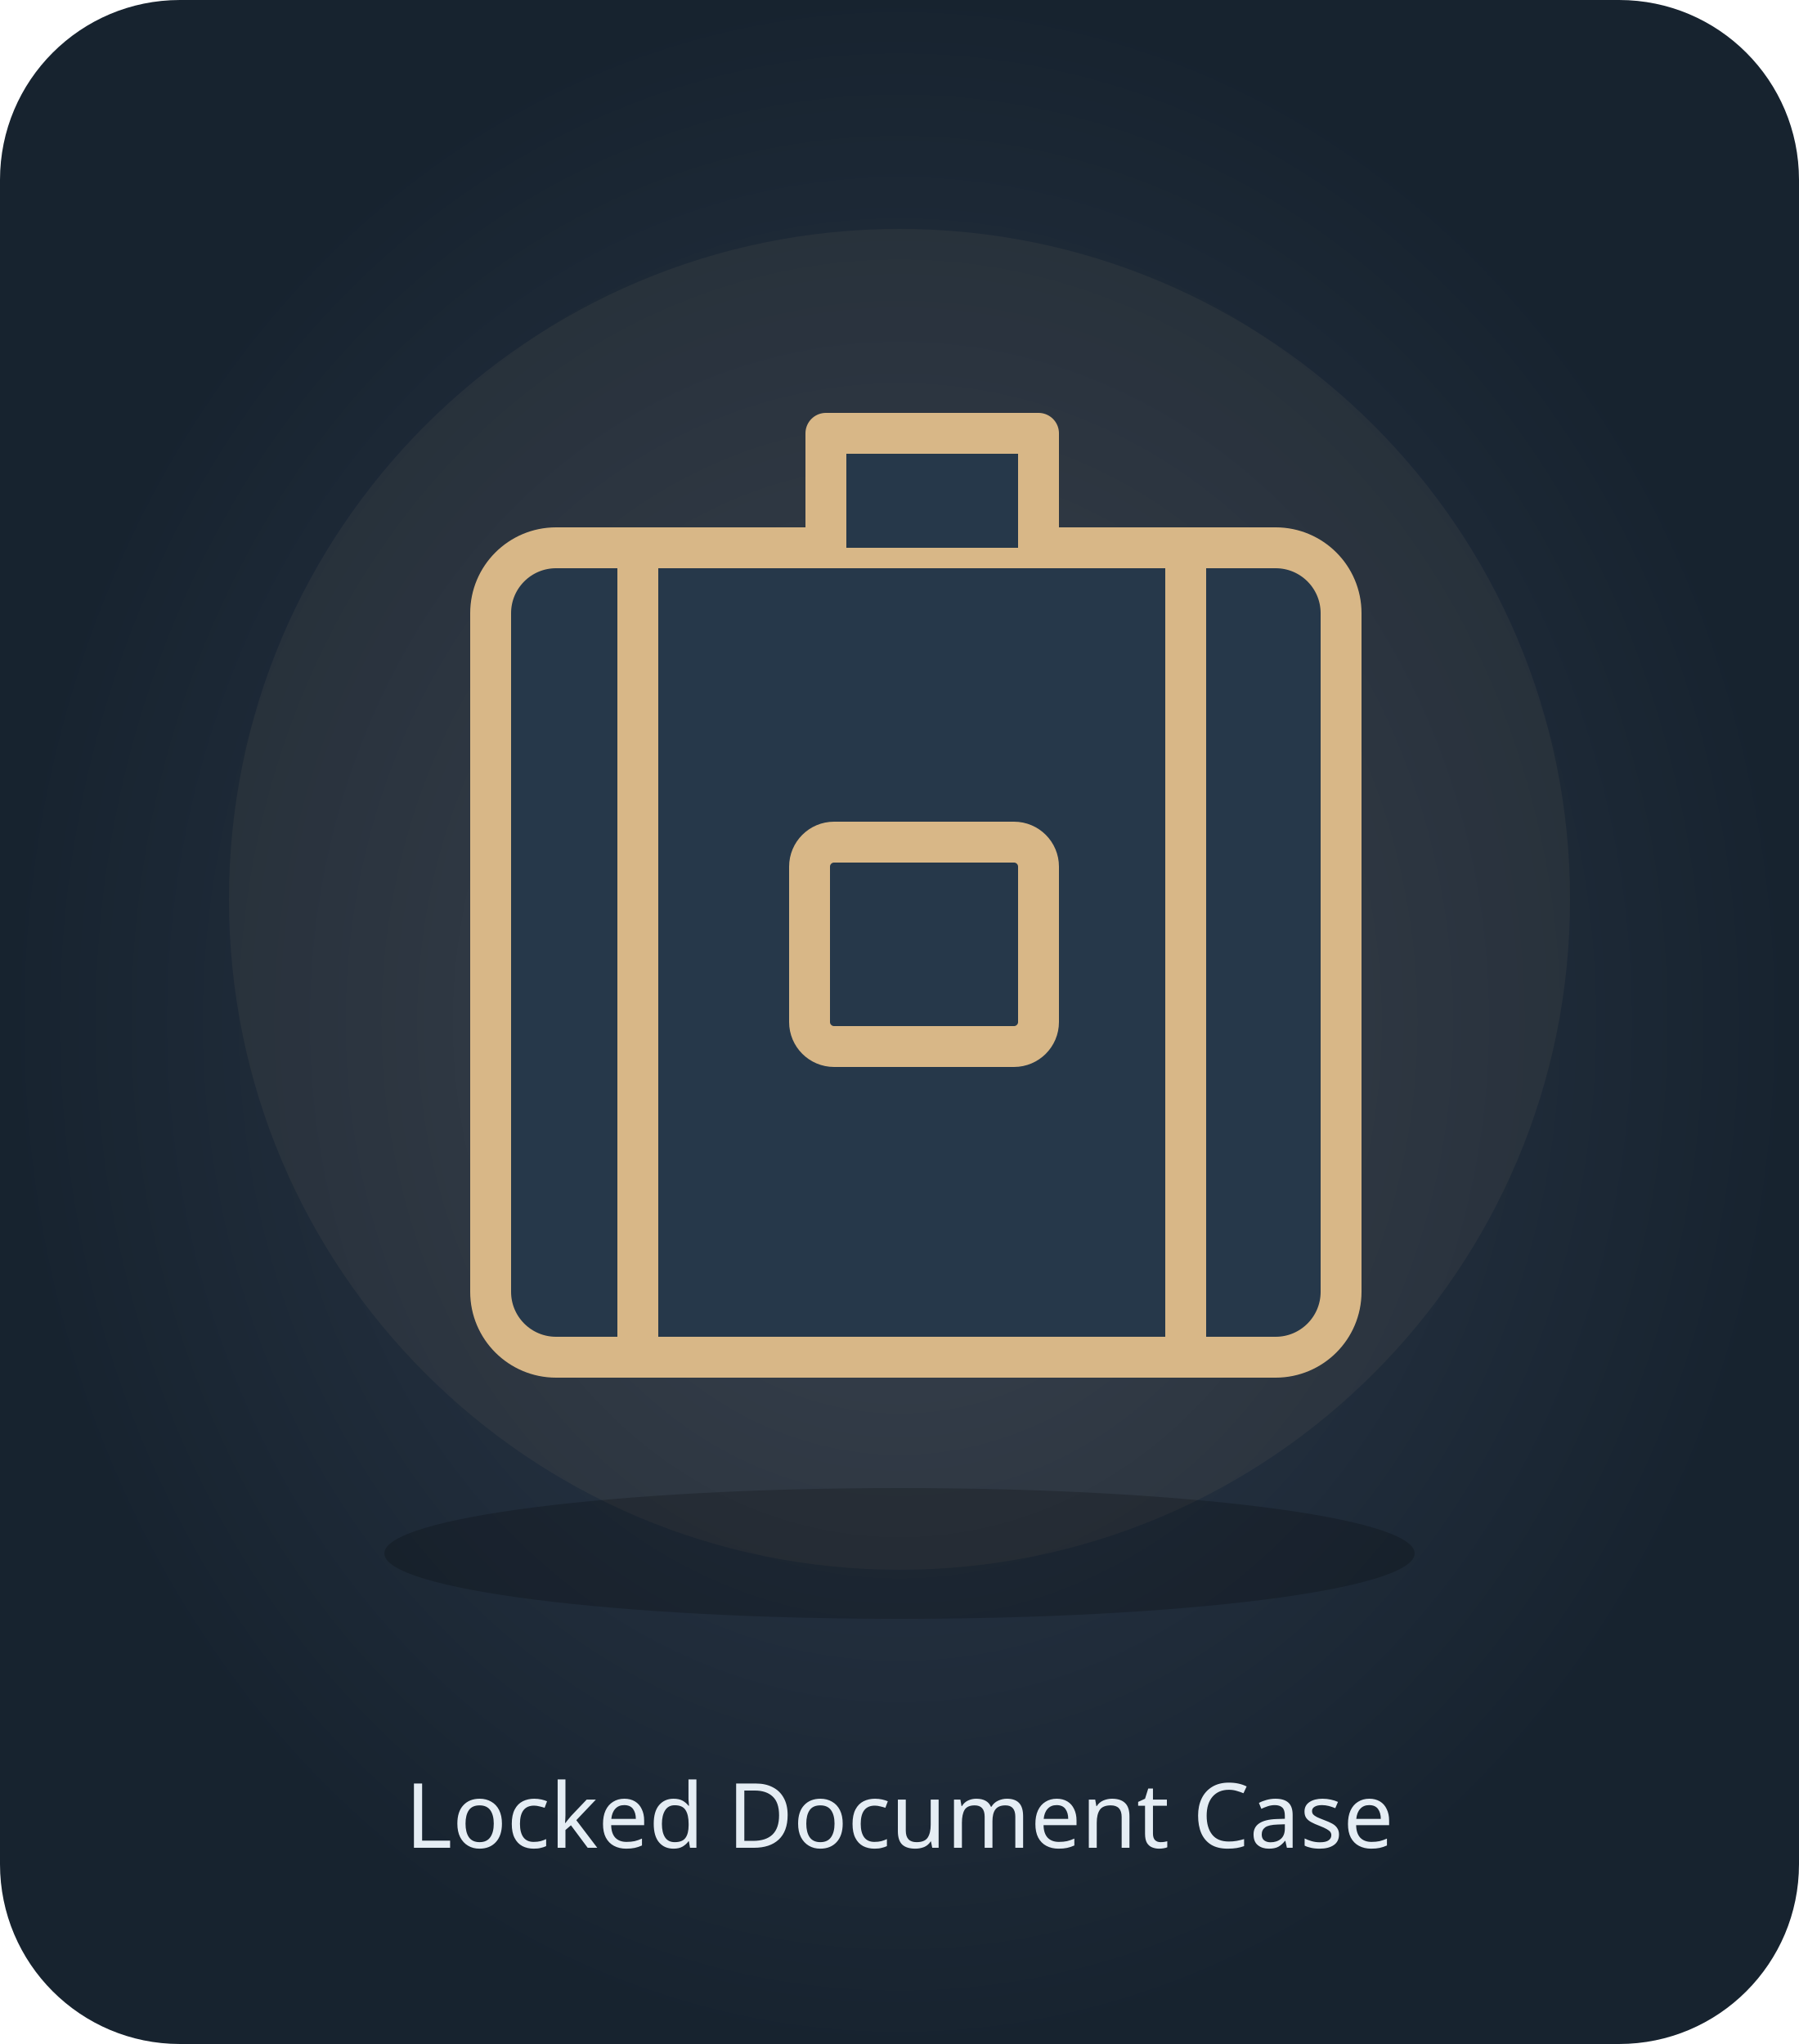
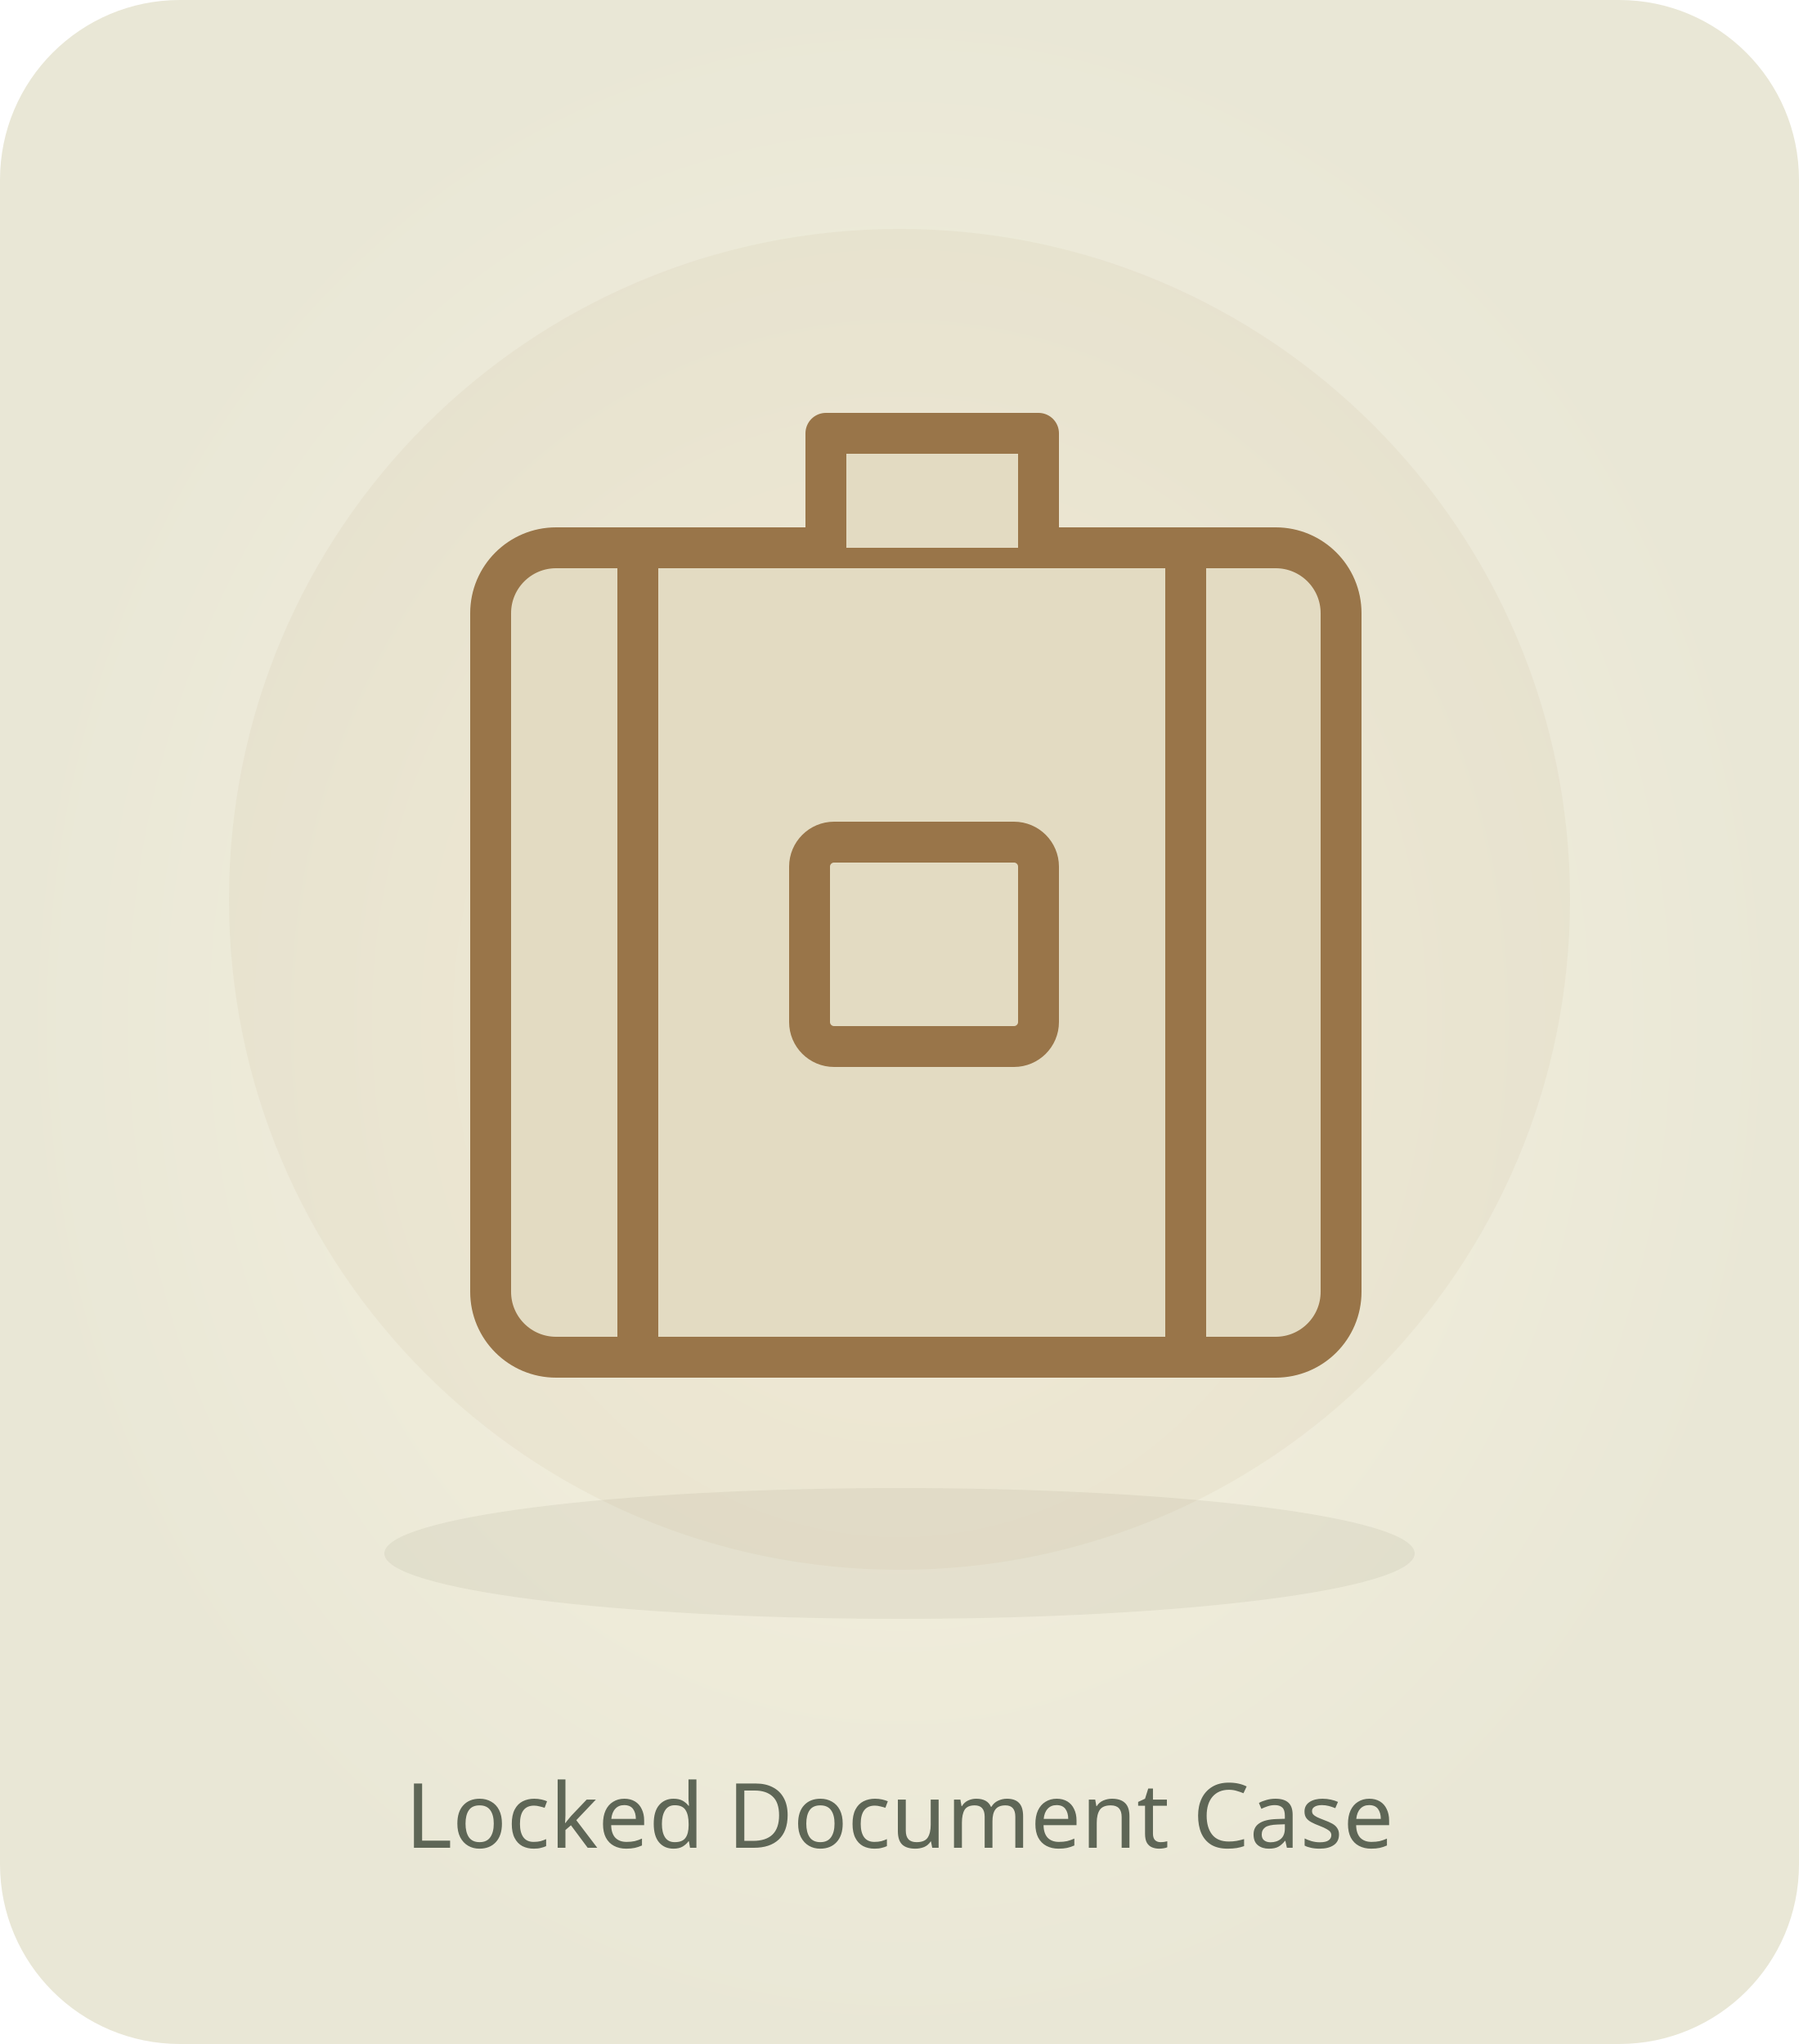
<svg xmlns="http://www.w3.org/2000/svg" viewBox="0 0 220 250" role="img">
  <defs>
    <radialGradient id="bg">
-       <stop stop-color="#303c4e" />
-       <stop offset="1" stop-color="#17232f" />
+       <stop stop-color="#f7f2df" />
+       <stop offset="1" stop-color="#e9e7d6" />
    </radialGradient>
  </defs>
  <rect width="220" height="250" rx="22" fill="url(#bg)" />
-   <circle cx="110" cy="110" r="82" fill="#d8b787" opacity=".06" />
-   <ellipse cx="110" cy="190" rx="63" ry="8" fill="#000" opacity=".2" />
-   <g fill="#26384a" stroke="#d8b787" stroke-width="5" stroke-linecap="round" stroke-linejoin="round">
+   <circle cx="110" cy="110" r="82" fill="#997549" opacity=".06" />
+   <ellipse cx="110" cy="190" rx="63" ry="8" fill="#605b3c" opacity=".08" />
+   <g fill="#e3dbc2" stroke="#997549" stroke-width="5" stroke-linecap="round" stroke-linejoin="round">
    <rect x="60" y="67" width="104" height="99" rx="8" />
    <path d="M78 67v99m67-99v99m-44-99V53h26v14" />
    <rect x="99" y="103" width="28" height="25" rx="3" />
  </g>
-   <text x="110" y="226" fill="#e5edf4" font-family="sans-serif" font-size="11" text-anchor="middle">Locked Document Case</text>
+   <text x="110" y="226" fill="#5e6656" font-family="sans-serif" font-size="11" text-anchor="middle">Locked Document Case</text>
</svg>
